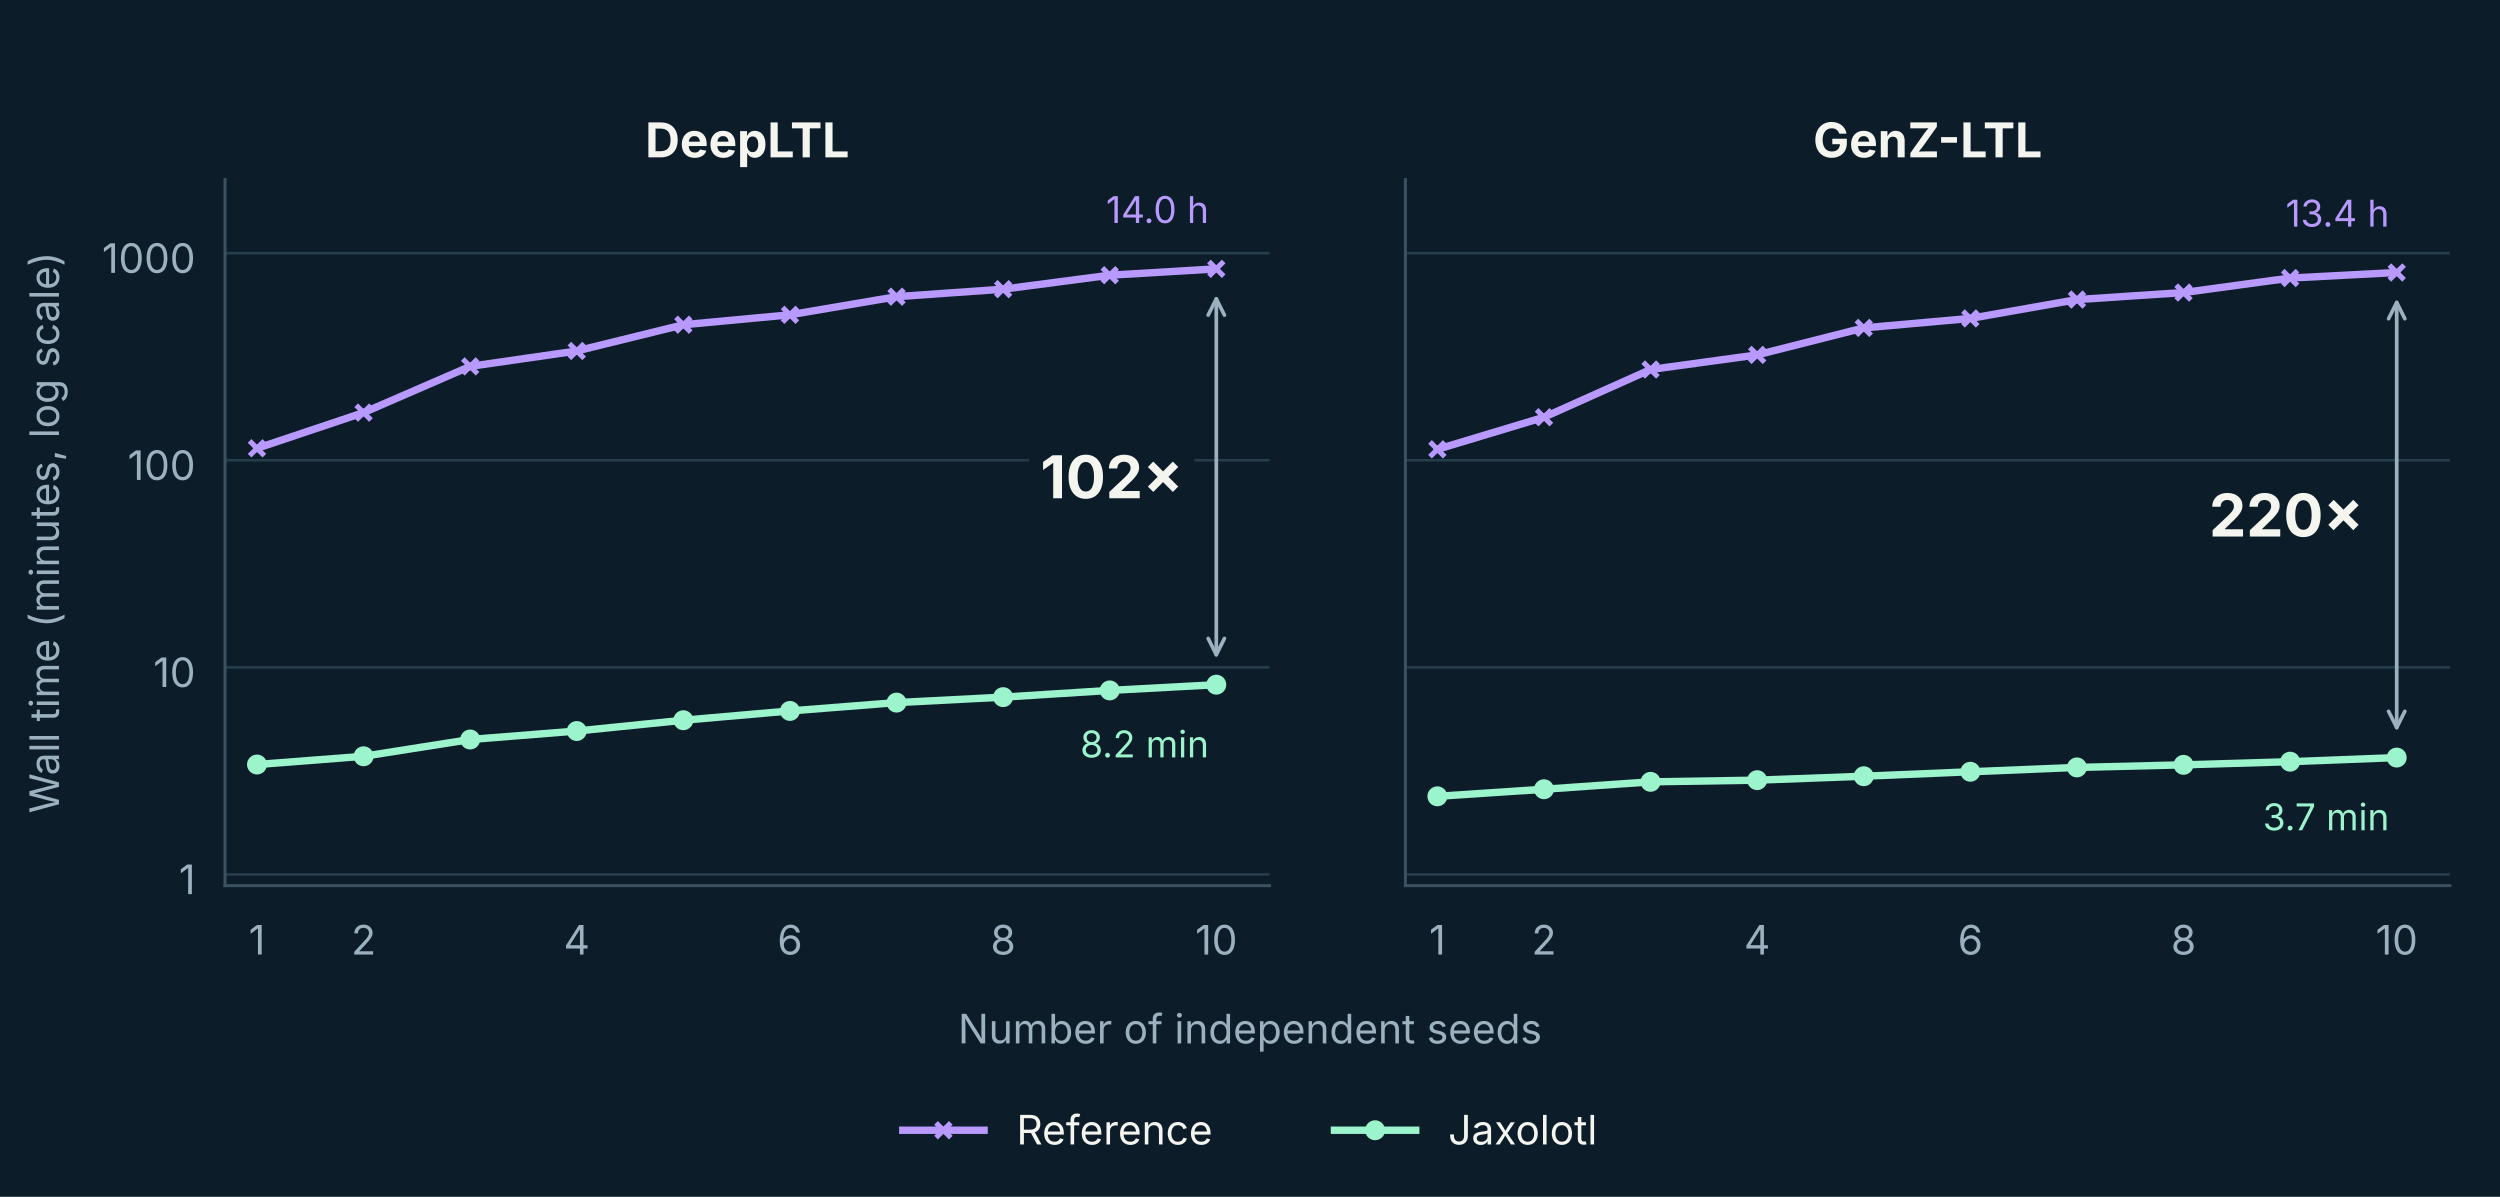
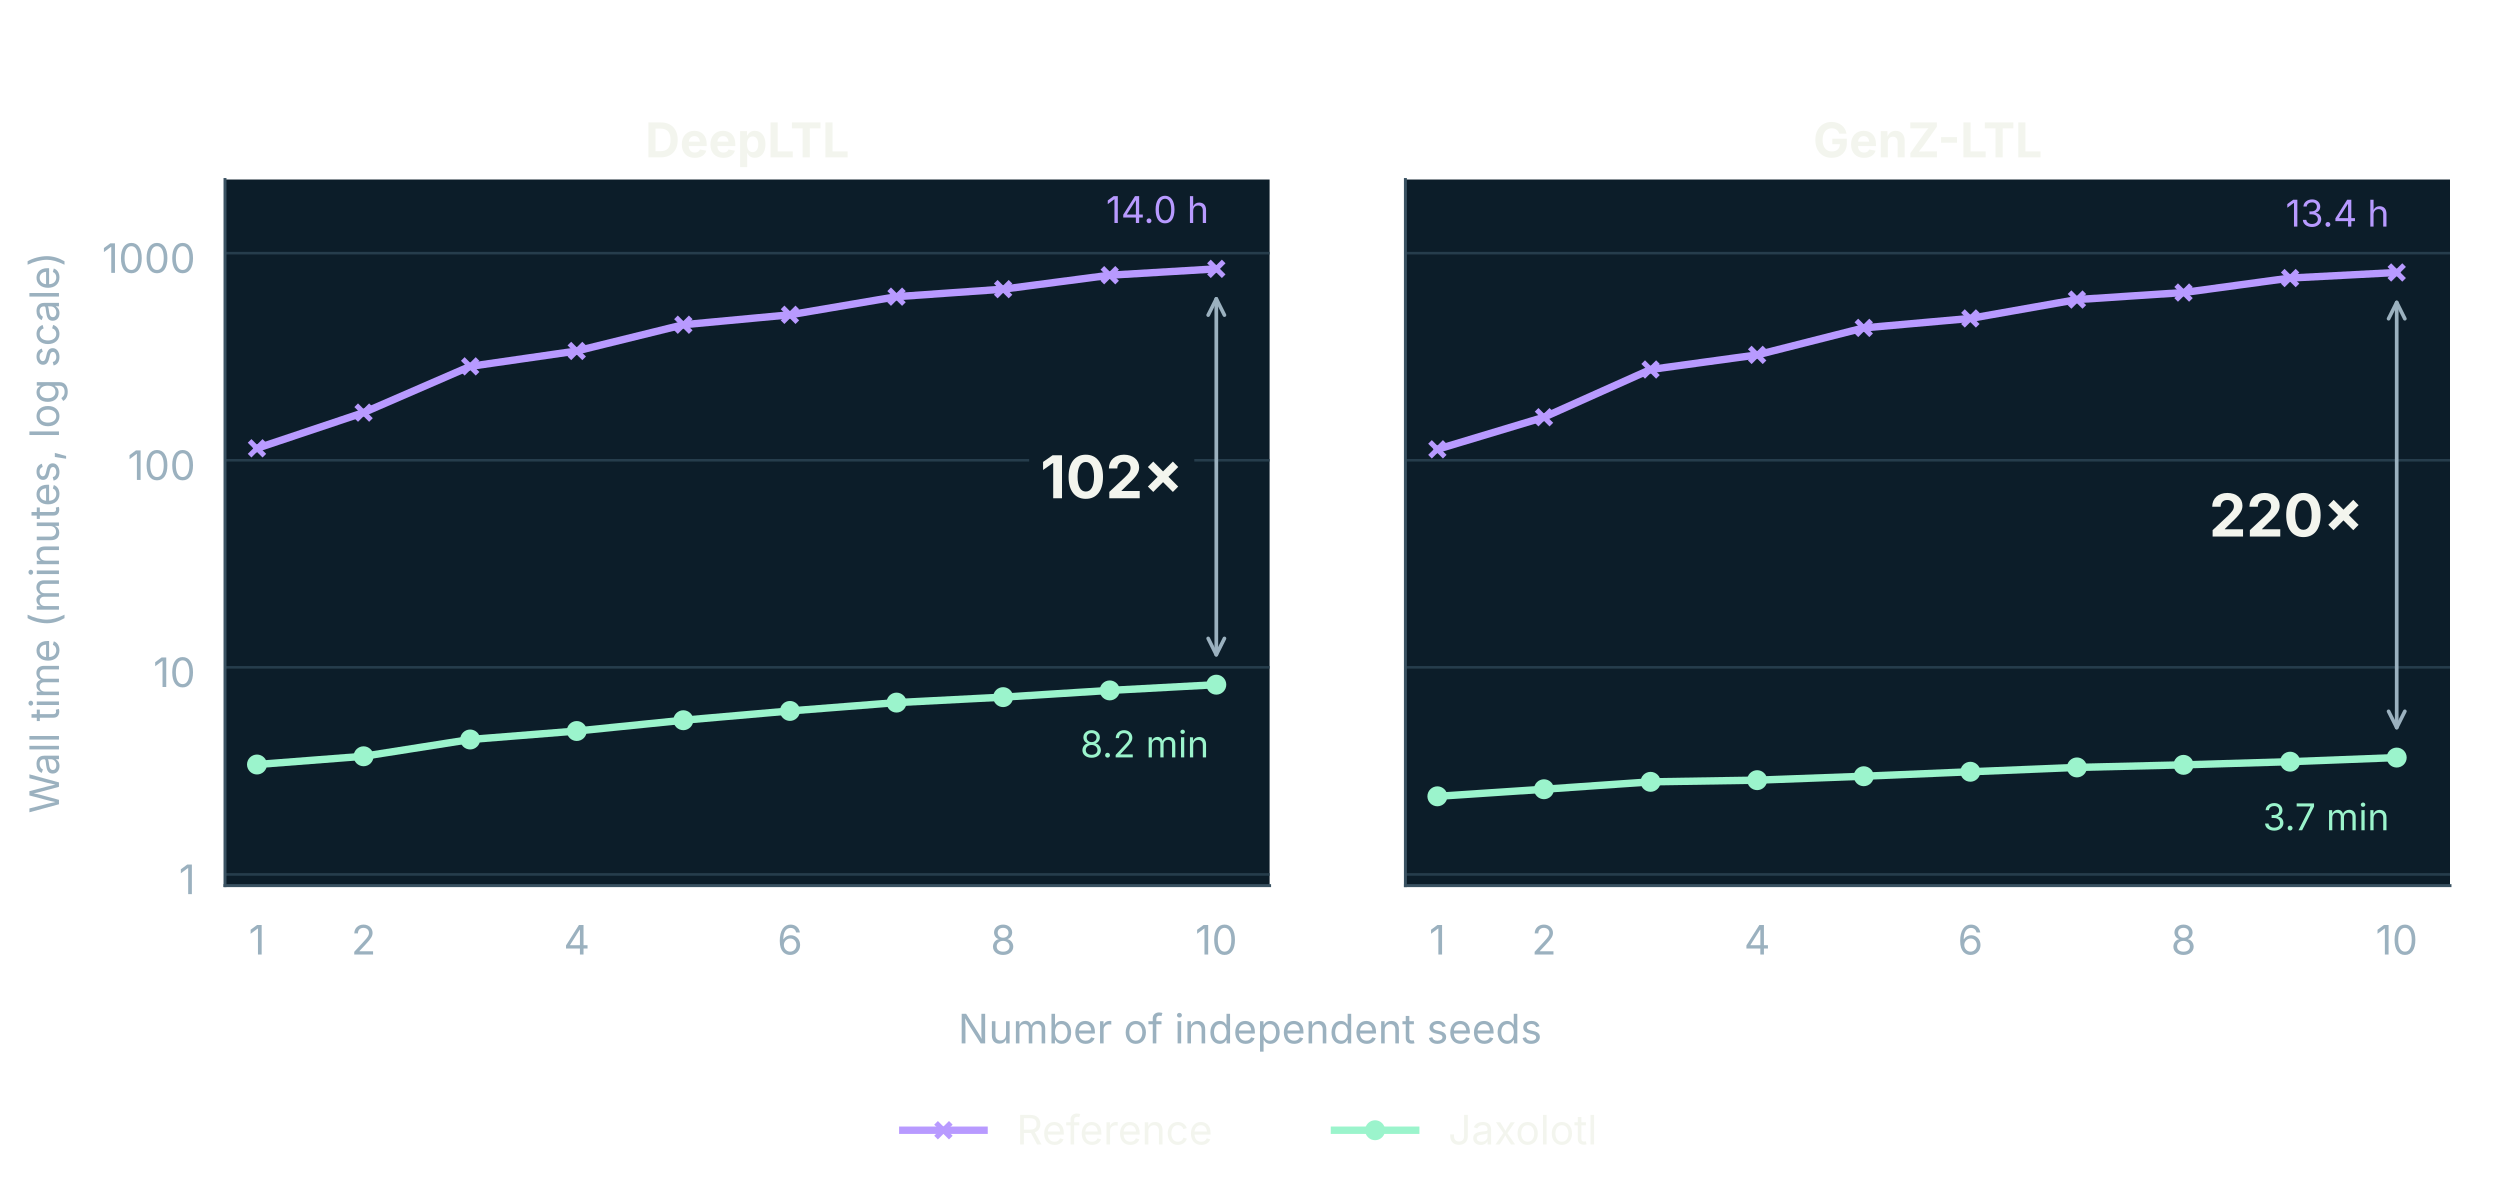
<svg xmlns="http://www.w3.org/2000/svg" xmlns:xlink="http://www.w3.org/1999/xlink" width="676.8pt" height="324pt" viewBox="0 0 676.8 324" version="1.1">
  <defs>
    <style type="text/css">*{stroke-linejoin: round; stroke-linecap: butt}</style>
  </defs>
  <g id="figure_1">
    <g id="patch_1">
-       <path d="M 0 324  L 676.8 324  L 676.8 0  L 0 0  z " style="fill: #0c1d29" />
+       <path d="M 0 324  L 676.8 324  L 676.8 0  L 0 0  z " style="fill: none" />
    </g>
    <g id="axes_1">
      <g id="patch_2">
        <path d="M 60.912 239.76  L 343.706 239.76  L 343.706 48.6  L 60.912 48.6  z " style="fill: #0c1d29" />
      </g>
      <g id="matplotlib.axis_1">
        <g id="xtick_1">
          <g id="line2d_1" />
          <g id="text_1">
            <g style="fill: #9bb1bf" transform="translate(67.33202 258.4162) scale(0.11 -0.11)">
              <defs>
                <path id="Inter-Regular-53e" d="M 2041 4656  L 1313 4656  L 300 3909  L 300 3272  L 1425 4106  L 1456 4106  L 1456 0  L 2041 0  L 2041 4656  z " transform="scale(0.015625)" />
              </defs>
              <use xlink:href="#Inter-Regular-53e" />
            </g>
          </g>
        </g>
        <g id="xtick_2">
          <g id="line2d_2" />
          <g id="text_2">
            <g style="fill: #9bb1bf" transform="translate(95.0714 258.4162) scale(0.11 -0.11)">
              <defs>
                <path id="Inter-Regular-53f" d="M 481 0  L 3447 0  L 3447 522  L 1300 522  L 1300 559  L 2319 1644  C 3141 2519 3369 2916 3369 3419  C 3369 4147 2778 4719 1947 4719  C 1119 4719 494 4159 494 3334  L 1063 3334  C 1063 3859 1400 4203 1931 4203  C 2428 4203 2806 3900 2806 3413  C 2806 2984 2544 2666 2028 2106  L 481 428  L 481 0  z " transform="scale(0.015625)" />
              </defs>
              <use xlink:href="#Inter-Regular-53f" />
            </g>
          </g>
        </g>
        <g id="xtick_3">
          <g id="line2d_3" />
          <g id="text_3">
            <g style="fill: #9bb1bf" transform="translate(152.586 258.4162) scale(0.11 -0.11)">
              <defs>
                <path id="Inter-Regular-542" d="M 375 947  L 2566 947  L 2566 0  L 3134 0  L 3134 947  L 3766 947  L 3766 1469  L 3134 1469  L 3134 4656  L 2413 4656  L 375 1431  L 375 947  z M 2569 1469  L 1009 1469  L 1009 1506  L 2531 3913  L 2569 3913  L 2569 1469  z " transform="scale(0.015625)" />
              </defs>
              <use xlink:href="#Inter-Regular-542" />
            </g>
          </g>
        </g>
        <g id="xtick_4">
          <g id="line2d_4" />
          <g id="text_4">
            <g style="fill: #9bb1bf" transform="translate(210.441 258.4162) scale(0.11 -0.11)">
              <defs>
                <path id="Inter-Regular-545" d="M 2019 -63  C 2969 -63 3588 634 3588 1503  C 3588 2403 2925 3044 2128 3044  C 1644 3044 1231 2813 981 2425  L 944 2425  C 944 3544 1375 4194 2091 4194  C 2575 4194 2866 3888 2969 3484  L 3550 3484  C 3438 4216 2872 4719 2091 4719  C 1034 4719 381 3788 381 2150  C 381 434 1241 -63 2019 -63  z M 2019 459  C 1447 459 1028 947 1028 1497  C 1028 2041 1469 2528 2034 2528  C 2597 2528 3013 2072 3013 1503  C 3013 922 2578 459 2019 459  z " transform="scale(0.015625)" />
              </defs>
              <use xlink:href="#Inter-Regular-545" />
            </g>
          </g>
        </g>
        <g id="xtick_5">
          <g id="line2d_5" />
          <g id="text_5">
            <g style="fill: #9bb1bf" transform="translate(268.1627 258.4162) scale(0.11 -0.11)">
              <defs>
                <path id="Inter-Regular-547" d="M 1978 -63  C 2916 -63 3578 478 3578 1238  C 3578 1825 3175 2325 2669 2419  L 2669 2444  C 3109 2559 3403 2988 3403 3481  C 3403 4191 2794 4719 1978 4719  C 1150 4719 550 4191 550 3481  C 550 2988 838 2559 1291 2444  L 1291 2419  C 769 2325 381 1825 381 1238  C 381 478 1031 -63 1978 -63  z M 1978 453  C 1350 453 966 775 966 1269  C 966 1784 1391 2153 1978 2153  C 2553 2153 2984 1784 2984 1269  C 2984 775 2594 453 1978 453  z M 1978 2650  C 1475 2650 1125 2966 1125 3438  C 1125 3903 1463 4206 1978 4206  C 2484 4206 2828 3903 2828 3438  C 2828 2966 2469 2650 1978 2650  z " transform="scale(0.015625)" />
              </defs>
              <use xlink:href="#Inter-Regular-547" />
            </g>
          </g>
        </g>
        <g id="xtick_6">
          <g id="line2d_6" />
          <g id="text_6">
            <g style="fill: #9bb1bf" transform="translate(323.571 258.4162) scale(0.11 -0.11)">
              <defs>
                <path id="Inter-Regular-53d" d="M 2019 -63  C 3059 -63 3656 809 3656 2325  C 3656 3834 3050 4719 2019 4719  C 988 4719 381 3834 381 2325  C 381 806 981 -63 2019 -63  z M 2019 456  C 1338 456 953 1144 953 2325  C 953 3509 1338 4203 2019 4203  C 2700 4203 3084 3513 3084 2325  C 3084 1144 2700 456 2019 456  z " transform="scale(0.015625)" />
              </defs>
              <use xlink:href="#Inter-Regular-53e" />
              <use xlink:href="#Inter-Regular-53d" transform="translate(40.67188 0)" />
            </g>
          </g>
        </g>
      </g>
      <g id="matplotlib.axis_2">
        <g id="ytick_1">
          <g id="line2d_7">
            <path d="M 60.912 236.723  L 343.706 236.723  " clip-path="url(#p76a2e4304d)" style="fill: none; stroke: #263d4c; stroke-width: 0.7; stroke-linecap: square" />
          </g>
          <g id="line2d_8" />
          <g id="text_7">
            <g style="fill: #9bb1bf" transform="translate(48.43809 242.0508) scale(0.11 -0.11)">
              <use xlink:href="#Inter-Regular-53e" />
            </g>
          </g>
        </g>
        <g id="ytick_2">
          <g id="line2d_9">
            <path d="M 60.912 180.662  L 343.706 180.662  " clip-path="url(#p76a2e4304d)" style="fill: none; stroke: #263d4c; stroke-width: 0.7; stroke-linecap: square" />
          </g>
          <g id="line2d_10" />
          <g id="text_8">
            <g style="fill: #9bb1bf" transform="translate(41.49778 185.9906) scale(0.11 -0.11)">
              <use xlink:href="#Inter-Regular-53e" />
              <use xlink:href="#Inter-Regular-53d" transform="translate(40.67188 0)" />
            </g>
          </g>
        </g>
        <g id="ytick_3">
          <g id="line2d_11">
            <path d="M 60.912 124.602  L 343.706 124.602  " clip-path="url(#p76a2e4304d)" style="fill: none; stroke: #263d4c; stroke-width: 0.7; stroke-linecap: square" />
          </g>
          <g id="line2d_12" />
          <g id="text_9">
            <g style="fill: #9bb1bf" transform="translate(34.55747 129.9304) scale(0.11 -0.11)">
              <use xlink:href="#Inter-Regular-53e" />
              <use xlink:href="#Inter-Regular-53d" transform="translate(40.67188 0)" />
              <use xlink:href="#Inter-Regular-53d" transform="translate(103.7656 0)" />
            </g>
          </g>
        </g>
        <g id="ytick_4">
          <g id="line2d_13">
            <path d="M 60.912 68.542  L 343.706 68.542  " clip-path="url(#p76a2e4304d)" style="fill: none; stroke: #263d4c; stroke-width: 0.7; stroke-linecap: square" />
          </g>
          <g id="line2d_14" />
          <g id="text_10">
            <g style="fill: #9bb1bf" transform="translate(27.61716 73.87019) scale(0.11 -0.11)">
              <use xlink:href="#Inter-Regular-53e" />
              <use xlink:href="#Inter-Regular-53d" transform="translate(40.67188 0)" />
              <use xlink:href="#Inter-Regular-53d" transform="translate(103.7656 0)" />
              <use xlink:href="#Inter-Regular-53d" transform="translate(166.8594 0)" />
            </g>
          </g>
        </g>
        <g id="text_11">
          <g style="fill: #9bb1bf" transform="translate(15.96384 220.1857) rotate(-90) scale(0.11 -0.11)">
            <defs>
              <path id="Inter-Regular-1cb" d="M 1431 0  L 2125 0  L 2922 2950  C 3013 3288 3081 3603 3150 3984  C 3222 3575 3297 3247 3378 2950  L 4178 0  L 4869 0  L 6144 4656  L 5531 4656  L 4797 1800  C 4697 1406 4603 1003 4522 572  C 4434 1003 4341 1406 4238 1800  L 3491 4656  L 2816 4656  L 2063 1800  C 1956 1400 1866 991 1781 553  C 1697 991 1606 1400 1506 1800  L 769 4656  L 163 4656  L 1431 0  z " transform="scale(0.015625)" />
              <path id="Inter-Regular-1fb" d="M 1472 -81  C 2063 -81 2391 228 2509 475  L 2547 475  L 2547 0  L 3100 0  L 3100 2303  C 3100 3394 2259 3538 1791 3538  C 1250 3538 650 3344 381 2709  L 922 2531  C 1031 2775 1303 3044 1806 3044  C 2291 3044 2538 2794 2538 2359  L 2538 2341  C 2538 2081 2263 2100 1641 2022  C 994 1941 281 1794 281 994  C 281 306 809 -81 1472 -81  z M 1569 416  C 1150 416 847 603 847 966  C 847 1363 1206 1494 1616 1547  C 1831 1575 2444 1638 2538 1747  L 2538 1263  C 2538 834 2191 416 1569 416  z " transform="scale(0.015625)" />
              <path id="Inter-Regular-2e0" d="M 1056 4656  L 494 4656  L 494 0  L 1056 0  L 1056 4656  z " transform="scale(0.015625)" />
              <path id="Inter-Regular-6f1" transform="scale(0.015625)" />
              <path id="Inter-Regular-379" d="M 1869 3494  L 1150 3494  L 1150 4325  L 588 4325  L 588 3494  L 63 3494  L 63 3013  L 588 3013  L 588 863  C 588 291 944 -44 1547 -44  C 1691 -44 1850 -22 1966 19  L 1850 494  C 1756 475 1634 456 1563 456  C 1266 456 1150 594 1150 906  L 1150 3013  L 1869 3013  L 1869 3494  z " transform="scale(0.015625)" />
              <path id="Inter-Regular-2b1" d="M 494 0  L 1056 0  L 1056 3494  L 494 3494  L 494 0  z M 778 4066  C 994 4066 1172 4231 1172 4438  C 1172 4644 994 4809 778 4809  C 566 4809 388 4644 388 4438  C 388 4231 566 4066 778 4066  z " transform="scale(0.015625)" />
              <path id="Inter-Regular-2fe" d="M 494 0  L 1056 0  L 1056 2200  C 1056 2756 1428 3044 1838 3044  C 2231 3044 2522 2784 2522 2397  L 2522 0  L 3084 0  L 3084 2281  C 3084 2722 3372 3044 3844 3044  C 4219 3044 4550 2844 4550 2341  L 4550 0  L 5113 0  L 5113 2356  C 5113 3166 4619 3556 4013 3556  C 3506 3556 3078 3284 2913 2844  C 2788 3275 2481 3556 2022 3556  C 1609 3556 1216 3325 1044 2853  L 1041 3494  L 494 3494  L 494 0  z " transform="scale(0.015625)" />
              <path id="Inter-Regular-266" d="M 1963 -75  C 2678 -75 3200 284 3363 813  L 2819 963  C 2688 606 2378 425 1966 425  C 1347 425 922 825 894 1556  L 3419 1556  L 3419 1791  C 3419 3081 2638 3538 1897 3538  C 944 3538 325 2791 325 1719  C 325 644 950 -75 1963 -75  z M 897 2031  C 931 2566 1297 3038 1897 3038  C 2472 3038 2794 2625 2847 2031  L 897 2031  z " transform="scale(0.015625)" />
              <path id="Inter-Regular-59d" d="M 681 1897  C 681 984 956 31 1488 -872  L 2034 -872  C 1497 238 1253 1069 1253 1897  C 1253 2809 1550 3956 2034 4941  L 1488 4941  C 1019 4169 681 2913 681 1897  z " transform="scale(0.015625)" />
              <path id="Inter-Regular-305" d="M 1056 2094  C 1056 2691 1434 3031 1938 3031  C 2425 3031 2725 2709 2725 2172  L 2725 0  L 3288 0  L 3288 2219  C 3288 3103 2813 3538 2106 3538  C 1638 3538 1263 3341 1038 2847  L 1034 3494  L 494 3494  L 494 0  L 1056 0  L 1056 2094  z " transform="scale(0.015625)" />
              <path id="Inter-Regular-393" d="M 1678 -44  C 2138 -44 2519 144 2747 653  L 2747 0  L 3291 0  L 3291 3494  L 2725 3494  L 2725 1400  C 2725 803 2347 463 1847 463  C 1359 463 1056 784 1056 1322  L 1056 3494  L 494 3494  L 494 1275  C 494 391 972 -44 1678 -44  z " transform="scale(0.015625)" />
              <path id="Inter-Regular-367" d="M 1681 -75  C 2500 -75 3059 372 3059 984  C 3059 1463 2763 1778 2128 1928  L 1600 2053  C 1191 2150 1013 2294 1013 2553  C 1013 2844 1325 3059 1741 3059  C 2191 3059 2388 2816 2484 2566  L 2994 2697  C 2834 3188 2456 3538 1738 3538  C 994 3538 444 3119 444 2519  C 444 2028 747 1716 1381 1566  L 1963 1428  C 2306 1347 2475 1188 2475 947  C 2475 659 2163 419 1675 419  C 1256 419 972 591 872 975  L 338 847  C 463 244 963 -75 1681 -75  z " transform="scale(0.015625)" />
              <path id="Inter-Regular-5dd" d="M 400 -1122  L 831 -1122  L 1319 650  L 675 650  L 400 -1122  z " transform="scale(0.015625)" />
              <path id="Inter-Regular-316" d="M 1916 -75  C 2869 -75 3513 647 3513 1725  C 3513 2819 2869 3538 1916 3538  C 966 3538 325 2819 325 1725  C 325 647 966 -75 1916 -75  z M 1916 428  C 1219 428 897 1038 897 1725  C 897 2422 1219 3034 1916 3034  C 2622 3034 2944 2419 2944 1725  C 2944 1038 2622 428 1916 428  z " transform="scale(0.015625)" />
              <path id="Inter-Regular-292" d="M 1909 -1381  C 2759 -1381 3431 -994 3431 -91  L 3431 3494  L 2884 3494  L 2884 2934  L 2831 2934  C 2713 3122 2488 3538 1813 3538  C 941 3538 325 2844 325 1763  C 325 666 963 56 1800 56  C 2475 56 2697 441 2816 641  L 2869 641  L 2869 -59  C 2869 -634 2466 -891 1909 -891  C 1294 -891 1075 -578 928 -375  L 472 -669  C 688 -1053 1134 -1381 1909 -1381  z M 1894 556  C 1238 556 897 1056 897 1775  C 897 2472 1228 3034 1894 3034  C 2538 3034 2875 2516 2875 1775  C 2875 1013 2528 556 1894 556  z " transform="scale(0.015625)" />
              <path id="Inter-Regular-24a" d="M 1916 -75  C 2600 -75 3156 297 3344 919  L 2806 1072  C 2703 694 2384 428 1916 428  C 1219 428 897 1038 897 1725  C 897 2422 1219 3034 1916 3034  C 2375 3034 2688 2778 2791 2419  L 3331 2572  C 3141 3181 2591 3538 1916 3538  C 966 3538 325 2819 325 1725  C 325 647 966 -75 1916 -75  z " transform="scale(0.015625)" />
              <path id="Inter-Regular-59e" d="M 300 -872  L 847 -872  C 1369 16 1653 969 1653 1897  C 1653 2909 1316 4172 847 4941  L 300 4941  C 784 3956 1081 2809 1081 1897  C 1081 1094 853 269 300 -872  z " transform="scale(0.015625)" />
            </defs>
            <use xlink:href="#Inter-Regular-1cb" />
            <use xlink:href="#Inter-Regular-1fb" transform="translate(93.45312 0)" />
            <use xlink:href="#Inter-Regular-2e0" transform="translate(149.6094 0)" />
            <use xlink:href="#Inter-Regular-2e0" transform="translate(173.8281 0)" />
            <use xlink:href="#Inter-Regular-6f1" transform="translate(198.0469 0)" />
            <use xlink:href="#Inter-Regular-379" transform="translate(226.1719 0)" />
            <use xlink:href="#Inter-Regular-2b1" transform="translate(258.8906 0)" />
            <use xlink:href="#Inter-Regular-2fe" transform="translate(283.1094 0)" />
            <use xlink:href="#Inter-Regular-266" transform="translate(370.7031 0)" />
            <use xlink:href="#Inter-Regular-6f1" transform="translate(429 0)" />
            <use xlink:href="#Inter-Regular-59d" transform="translate(457.125 0)" />
            <use xlink:href="#Inter-Regular-2fe" transform="translate(493.5938 0)" />
            <use xlink:href="#Inter-Regular-2b1" transform="translate(581.1875 0)" />
            <use xlink:href="#Inter-Regular-305" transform="translate(605.4062 0)" />
            <use xlink:href="#Inter-Regular-393" transform="translate(664.4844 0)" />
            <use xlink:href="#Inter-Regular-379" transform="translate(723.6094 0)" />
            <use xlink:href="#Inter-Regular-266" transform="translate(755.3594 0)" />
            <use xlink:href="#Inter-Regular-367" transform="translate(813.6562 0)" />
            <use xlink:href="#Inter-Regular-5dd" transform="translate(866.4375 0)" />
            <use xlink:href="#Inter-Regular-6f1" transform="translate(895.25 0)" />
            <use xlink:href="#Inter-Regular-2e0" transform="translate(923.375 0)" />
            <use xlink:href="#Inter-Regular-316" transform="translate(947.5938 0)" />
            <use xlink:href="#Inter-Regular-292" transform="translate(1007.562 0)" />
            <use xlink:href="#Inter-Regular-6f1" transform="translate(1068.891 0)" />
            <use xlink:href="#Inter-Regular-367" transform="translate(1097.016 0)" />
            <use xlink:href="#Inter-Regular-24a" transform="translate(1149.797 0)" />
            <use xlink:href="#Inter-Regular-1fb" transform="translate(1207.906 0)" />
            <use xlink:href="#Inter-Regular-2e0" transform="translate(1264.062 0)" />
            <use xlink:href="#Inter-Regular-266" transform="translate(1288.281 0)" />
            <use xlink:href="#Inter-Regular-59e" transform="translate(1345.453 0)" />
          </g>
        </g>
      </g>
      <g id="line2d_15">
        <path d="M 69.569 121.364  L 98.426 111.702  L 127.282 99.181  L 156.139 95.012  L 184.995 87.909  L 213.852 85.22  L 242.708 80.314  L 271.565 78.282  L 300.422 74.503  L 329.278 72.782  " clip-path="url(#p76a2e4304d)" style="fill: none; stroke: #b89aff; stroke-width: 2; stroke-linecap: square" />
        <defs>
          <path id="m1ee66bc777" d="M -2 2  L 2 -2  M -2 -2  L 2 2  " style="stroke: #b89aff; stroke-width: 1.4" />
        </defs>
        <g clip-path="url(#p76a2e4304d)">
          <use xlink:href="#m1ee66bc777" x="69.569" y="121.364" style="fill: #b89aff; stroke: #b89aff; stroke-width: 1.4" />
          <use xlink:href="#m1ee66bc777" x="98.426" y="111.702" style="fill: #b89aff; stroke: #b89aff; stroke-width: 1.4" />
          <use xlink:href="#m1ee66bc777" x="127.282" y="99.181" style="fill: #b89aff; stroke: #b89aff; stroke-width: 1.4" />
          <use xlink:href="#m1ee66bc777" x="156.139" y="95.012" style="fill: #b89aff; stroke: #b89aff; stroke-width: 1.4" />
          <use xlink:href="#m1ee66bc777" x="184.995" y="87.909" style="fill: #b89aff; stroke: #b89aff; stroke-width: 1.4" />
          <use xlink:href="#m1ee66bc777" x="213.852" y="85.22" style="fill: #b89aff; stroke: #b89aff; stroke-width: 1.4" />
          <use xlink:href="#m1ee66bc777" x="242.708" y="80.314" style="fill: #b89aff; stroke: #b89aff; stroke-width: 1.4" />
          <use xlink:href="#m1ee66bc777" x="271.565" y="78.282" style="fill: #b89aff; stroke: #b89aff; stroke-width: 1.4" />
          <use xlink:href="#m1ee66bc777" x="300.422" y="74.503" style="fill: #b89aff; stroke: #b89aff; stroke-width: 1.4" />
          <use xlink:href="#m1ee66bc777" x="329.278" y="72.782" style="fill: #b89aff; stroke: #b89aff; stroke-width: 1.4" />
        </g>
      </g>
      <g id="line2d_16">
        <path d="M 69.569 206.97  L 98.426 204.74  L 127.282 200.196  L 156.139 197.9  L 184.995 194.979  L 213.852 192.465  L 242.708 190.207  L 271.565 188.728  L 300.422 186.909  L 329.278 185.357  " clip-path="url(#p76a2e4304d)" style="fill: none; stroke: #9bf4cc; stroke-width: 2; stroke-linecap: square" />
        <defs>
          <path id="mb43f03793a" d="M 0 2  C 0.53 2 1.039 1.789 1.414 1.414  C 1.789 1.039 2 0.53 2 0  C 2 -0.53 1.789 -1.039 1.414 -1.414  C 1.039 -1.789 0.53 -2 0 -2  C -0.53 -2 -1.039 -1.789 -1.414 -1.414  C -1.789 -1.039 -2 -0.53 -2 0  C -2 0.53 -1.789 1.039 -1.414 1.414  C -1.039 1.789 -0.53 2 0 2  z " style="stroke: #9bf4cc; stroke-width: 1.4" />
        </defs>
        <g clip-path="url(#p76a2e4304d)">
          <use xlink:href="#mb43f03793a" x="69.569" y="206.97" style="fill: #9bf4cc; stroke: #9bf4cc; stroke-width: 1.4" />
          <use xlink:href="#mb43f03793a" x="98.426" y="204.74" style="fill: #9bf4cc; stroke: #9bf4cc; stroke-width: 1.4" />
          <use xlink:href="#mb43f03793a" x="127.282" y="200.196" style="fill: #9bf4cc; stroke: #9bf4cc; stroke-width: 1.4" />
          <use xlink:href="#mb43f03793a" x="156.139" y="197.9" style="fill: #9bf4cc; stroke: #9bf4cc; stroke-width: 1.4" />
          <use xlink:href="#mb43f03793a" x="184.995" y="194.979" style="fill: #9bf4cc; stroke: #9bf4cc; stroke-width: 1.4" />
          <use xlink:href="#mb43f03793a" x="213.852" y="192.465" style="fill: #9bf4cc; stroke: #9bf4cc; stroke-width: 1.4" />
          <use xlink:href="#mb43f03793a" x="242.708" y="190.207" style="fill: #9bf4cc; stroke: #9bf4cc; stroke-width: 1.4" />
          <use xlink:href="#mb43f03793a" x="271.565" y="188.728" style="fill: #9bf4cc; stroke: #9bf4cc; stroke-width: 1.4" />
          <use xlink:href="#mb43f03793a" x="300.422" y="186.909" style="fill: #9bf4cc; stroke: #9bf4cc; stroke-width: 1.4" />
          <use xlink:href="#mb43f03793a" x="329.278" y="185.357" style="fill: #9bf4cc; stroke: #9bf4cc; stroke-width: 1.4" />
        </g>
      </g>
      <g id="patch_3">
        <path d="M 60.912 239.76  L 60.912 48.6  " style="fill: none; stroke: #3a5262; stroke-width: 0.8; stroke-linejoin: miter; stroke-linecap: square" />
      </g>
      <g id="patch_4">
        <path d="M 60.912 239.76  L 343.706 239.76  " style="fill: none; stroke: #3a5262; stroke-width: 0.8; stroke-linejoin: miter; stroke-linecap: square" />
      </g>
      <g id="patch_5">
        <path d="M 329.278 177.241  Q 329.278 129.071 329.278 80.902  " style="fill: none; stroke: #9bb1bf; stroke-linecap: round" />
        <path d="M 331.478 172.841  L 329.278 177.241  L 327.078 172.841  " style="fill: none; stroke: #9bb1bf; stroke-linecap: round" />
        <path d="M 327.078 85.302  L 329.278 80.902  L 331.478 85.302  " style="fill: none; stroke: #9bb1bf; stroke-linecap: round" />
      </g>
      <g id="text_12">
        <g id="patch_6">
          <path d="M 278.613 141.79  L 323.318 141.79  L 323.318 116.35  L 278.613 116.35  z " style="fill: #0c1d29" />
        </g>
        <g style="fill: #f3f5ee" transform="translate(281.6531 134.8902) scale(0.16 -0.16)">
          <defs>
            <path id="Inter-Bold-53e" d="M 2341 4656  L 1319 4656  L 291 3934  L 291 3063  L 1356 3816  L 1388 3816  L 1388 0  L 2341 0  L 2341 4656  z " transform="scale(0.015625)" />
            <path id="Inter-Bold-53d" d="M 2156 -63  C 3338 -63 4022 816 4022 2325  C 4022 3831 3331 4719 2156 4719  C 984 4719 294 3831 294 2325  C 294 816 981 -63 2156 -63  z M 2156 728  C 1581 728 1266 1303 1266 2325  C 1266 3347 1584 3931 2156 3931  C 2731 3931 3050 3350 3050 2325  C 3050 1303 2731 728 2156 728  z " transform="scale(0.015625)" />
            <path id="Inter-Bold-53f" d="M 388 0  L 3681 0  L 3681 784  L 1713 784  L 1713 819  L 2416 1513  C 3369 2391 3619 2822 3619 3344  C 3619 4150 2963 4719 1978 4719  C 1013 4719 344 4134 344 3228  L 1256 3228  C 1256 3681 1538 3956 1972 3956  C 2388 3956 2694 3700 2694 3284  C 2694 2909 2459 2647 2038 2234  L 388 688  L 388 0  z " transform="scale(0.015625)" />
            <path id="Inter-Bold-601" d="M 3241 684  L 3819 1266  L 2759 2328  L 3819 3384  L 3241 3975  L 2178 2909  L 1116 3975  L 534 3384  L 1594 2328  L 534 1266  L 1116 684  L 2178 1747  L 3241 684  z " transform="scale(0.015625)" />
          </defs>
          <use xlink:href="#Inter-Bold-53e" />
          <use xlink:href="#Inter-Bold-53d" transform="translate(43.10938 0)" />
          <use xlink:href="#Inter-Bold-53f" transform="translate(110.5469 0)" />
          <use xlink:href="#Inter-Bold-601" transform="translate(173.5312 0)" />
        </g>
      </g>
      <g id="text_13">
        <g style="fill: #b89aff" transform="translate(299.4265 60.37024) scale(0.1 -0.1)">
          <defs>
            <path id="Inter-Regular-5de" d="M 922 -41  C 1156 -41 1344 147 1344 381  C 1344 616 1156 803 922 803  C 688 803 500 616 500 381  C 500 147 688 -41 922 -41  z " transform="scale(0.015625)" />
            <path id="Inter-Regular-29e" d="M 1056 2094  C 1056 2691 1434 3031 1938 3031  C 2425 3031 2725 2709 2725 2172  L 2725 0  L 3291 0  L 3291 2219  C 3291 3103 2813 3538 2106 3538  C 1650 3538 1284 3353 1056 2888  L 1056 4656  L 494 4656  L 494 0  L 1056 0  L 1056 2094  z " transform="scale(0.015625)" />
          </defs>
          <use xlink:href="#Inter-Regular-53e" />
          <use xlink:href="#Inter-Regular-542" transform="translate(40.67188 0)" />
          <use xlink:href="#Inter-Regular-5de" transform="translate(101.8906 0)" />
          <use xlink:href="#Inter-Regular-53d" transform="translate(128.1719 0)" />
          <use xlink:href="#Inter-Regular-6f1" transform="translate(191.2656 0)" />
          <use xlink:href="#Inter-Regular-29e" transform="translate(219.3906 0)" />
        </g>
      </g>
      <g id="text_14">
        <g style="fill: #9bf4cc" transform="translate(292.4359 205.0449) scale(0.1 -0.1)">
          <use xlink:href="#Inter-Regular-547" />
          <use xlink:href="#Inter-Regular-5de" transform="translate(59.60938 0)" />
          <use xlink:href="#Inter-Regular-53f" transform="translate(88.42188 0)" />
          <use xlink:href="#Inter-Regular-6f1" transform="translate(149.4062 0)" />
          <use xlink:href="#Inter-Regular-2fe" transform="translate(177.5312 0)" />
          <use xlink:href="#Inter-Regular-2b1" transform="translate(265.125 0)" />
          <use xlink:href="#Inter-Regular-305" transform="translate(289.3438 0)" />
        </g>
      </g>
      <g id="text_15">
        <g style="fill: #f3f5ee" transform="translate(174.673 42.6) scale(0.13 -0.13)">
          <defs>
            <path id="Inter-Bold-54" d="M 2059 0  C 3475 0 4328 875 4328 2331  C 4328 3781 3475 4656 2075 4656  L 422 4656  L 422 0  L 2059 0  z M 1375 822  L 1375 3834  L 2019 3834  C 2909 3834 3378 3372 3378 2331  C 3378 1284 2909 822 2013 822  L 1375 822  z " transform="scale(0.015625)" />
            <path id="Inter-Bold-266" d="M 1978 -69  C 2791 -69 3347 309 3519 891  L 2669 1050  C 2569 781 2322 638 1994 638  C 1522 638 1203 931 1181 1503  L 3572 1503  L 3572 1766  C 3572 2959 2844 3538 1931 3538  C 909 3538 253 2806 253 1728  C 253 625 909 -69 1978 -69  z M 1188 2091  C 1225 2522 1494 2831 1941 2831  C 2375 2831 2622 2547 2669 2091  L 1188 2091  z " transform="scale(0.015625)" />
            <path id="Inter-Bold-34b" d="M 400 -1306  L 1338 -1306  L 1338 559  L 1366 559  C 1497 278 1784 -59 2356 -59  C 3163 -59 3778 578 3778 1741  C 3778 2934 3138 3538 2363 3538  C 1769 3538 1494 3184 1366 2906  L 1322 2906  L 1322 3494  L 400 3494  L 400 -1306  z M 2069 694  C 1591 694 1316 1113 1316 1744  C 1316 2378 1588 2788 2069 2788  C 2559 2788 2819 2356 2819 1744  C 2819 1128 2556 694 2069 694  z " transform="scale(0.015625)" />
            <path id="Inter-Bold-119" d="M 422 0  L 3384 0  L 3384 791  L 1375 791  L 1375 4656  L 422 4656  L 422 0  z " transform="scale(0.015625)" />
            <path id="Inter-Bold-19b" d="M 234 3866  L 1659 3866  L 1659 0  L 2616 0  L 2616 3866  L 4038 3866  L 4038 4656  L 234 4656  L 234 3866  z " transform="scale(0.015625)" />
          </defs>
          <use xlink:href="#Inter-Bold-54" />
          <use xlink:href="#Inter-Bold-266" transform="translate(72.21875 0)" />
          <use xlink:href="#Inter-Bold-266" transform="translate(131.7969 0)" />
          <use xlink:href="#Inter-Bold-34b" transform="translate(191.375 0)" />
          <use xlink:href="#Inter-Bold-119" transform="translate(254.4062 0)" />
          <use xlink:href="#Inter-Bold-19b" transform="translate(301.875 0)" />
          <use xlink:href="#Inter-Bold-119" transform="translate(368.625 0)" />
        </g>
      </g>
    </g>
    <g id="axes_2">
      <g id="patch_7">
        <path d="M 380.47 239.76  L 663.264 239.76  L 663.264 48.6  L 380.47 48.6  z " style="fill: #0c1d29" />
      </g>
      <g id="matplotlib.axis_3">
        <g id="xtick_7">
          <g id="line2d_17" />
          <g id="text_16">
            <g style="fill: #9bb1bf" transform="translate(386.8897 258.4162) scale(0.11 -0.11)">
              <use xlink:href="#Inter-Regular-53e" />
            </g>
          </g>
        </g>
        <g id="xtick_8">
          <g id="line2d_18" />
          <g id="text_17">
            <g style="fill: #9bb1bf" transform="translate(414.629 258.4162) scale(0.11 -0.11)">
              <use xlink:href="#Inter-Regular-53f" />
            </g>
          </g>
        </g>
        <g id="xtick_9">
          <g id="line2d_19" />
          <g id="text_18">
            <g style="fill: #9bb1bf" transform="translate(472.1437 258.4162) scale(0.11 -0.11)">
              <use xlink:href="#Inter-Regular-542" />
            </g>
          </g>
        </g>
        <g id="xtick_10">
          <g id="line2d_20" />
          <g id="text_19">
            <g style="fill: #9bb1bf" transform="translate(529.9986 258.4162) scale(0.11 -0.11)">
              <use xlink:href="#Inter-Regular-545" />
            </g>
          </g>
        </g>
        <g id="xtick_11">
          <g id="line2d_21" />
          <g id="text_20">
            <g style="fill: #9bb1bf" transform="translate(587.7203 258.4162) scale(0.11 -0.11)">
              <use xlink:href="#Inter-Regular-547" />
            </g>
          </g>
        </g>
        <g id="xtick_12">
          <g id="line2d_22" />
          <g id="text_21">
            <g style="fill: #9bb1bf" transform="translate(643.1286 258.4162) scale(0.11 -0.11)">
              <use xlink:href="#Inter-Regular-53e" />
              <use xlink:href="#Inter-Regular-53d" transform="translate(40.67188 0)" />
            </g>
          </g>
        </g>
      </g>
      <g id="matplotlib.axis_4">
        <g id="ytick_5">
          <g id="line2d_23">
            <path d="M 380.47 236.723  L 663.264 236.723  " clip-path="url(#pf2efc96fde)" style="fill: none; stroke: #263d4c; stroke-width: 0.7; stroke-linecap: square" />
          </g>
          <g id="line2d_24" />
        </g>
        <g id="ytick_6">
          <g id="line2d_25">
            <path d="M 380.47 180.662  L 663.264 180.662  " clip-path="url(#pf2efc96fde)" style="fill: none; stroke: #263d4c; stroke-width: 0.7; stroke-linecap: square" />
          </g>
          <g id="line2d_26" />
        </g>
        <g id="ytick_7">
          <g id="line2d_27">
            <path d="M 380.47 124.602  L 663.264 124.602  " clip-path="url(#pf2efc96fde)" style="fill: none; stroke: #263d4c; stroke-width: 0.7; stroke-linecap: square" />
          </g>
          <g id="line2d_28" />
        </g>
        <g id="ytick_8">
          <g id="line2d_29">
            <path d="M 380.47 68.542  L 663.264 68.542  " clip-path="url(#pf2efc96fde)" style="fill: none; stroke: #263d4c; stroke-width: 0.7; stroke-linecap: square" />
          </g>
          <g id="line2d_30" />
        </g>
      </g>
      <g id="line2d_31">
        <path d="M 389.127 121.637  L 417.983 112.95  L 446.84 100.032  L 475.696 96.074  L 504.553 88.768  L 533.409 86.202  L 562.266 81.097  L 591.123 79.198  L 619.979 75.272  L 648.836 73.765  " clip-path="url(#pf2efc96fde)" style="fill: none; stroke: #b89aff; stroke-width: 2; stroke-linecap: square" />
        <g clip-path="url(#pf2efc96fde)">
          <use xlink:href="#m1ee66bc777" x="389.127" y="121.637" style="fill: #b89aff; stroke: #b89aff; stroke-width: 1.4" />
          <use xlink:href="#m1ee66bc777" x="417.983" y="112.95" style="fill: #b89aff; stroke: #b89aff; stroke-width: 1.4" />
          <use xlink:href="#m1ee66bc777" x="446.84" y="100.032" style="fill: #b89aff; stroke: #b89aff; stroke-width: 1.4" />
          <use xlink:href="#m1ee66bc777" x="475.696" y="96.074" style="fill: #b89aff; stroke: #b89aff; stroke-width: 1.4" />
          <use xlink:href="#m1ee66bc777" x="504.553" y="88.768" style="fill: #b89aff; stroke: #b89aff; stroke-width: 1.4" />
          <use xlink:href="#m1ee66bc777" x="533.409" y="86.202" style="fill: #b89aff; stroke: #b89aff; stroke-width: 1.4" />
          <use xlink:href="#m1ee66bc777" x="562.266" y="81.097" style="fill: #b89aff; stroke: #b89aff; stroke-width: 1.4" />
          <use xlink:href="#m1ee66bc777" x="591.123" y="79.198" style="fill: #b89aff; stroke: #b89aff; stroke-width: 1.4" />
          <use xlink:href="#m1ee66bc777" x="619.979" y="75.272" style="fill: #b89aff; stroke: #b89aff; stroke-width: 1.4" />
          <use xlink:href="#m1ee66bc777" x="648.836" y="73.765" style="fill: #b89aff; stroke: #b89aff; stroke-width: 1.4" />
        </g>
      </g>
      <g id="line2d_32">
        <path d="M 389.127 215.578  L 417.983 213.663  L 446.84 211.658  L 475.696 211.206  L 504.553 210.141  L 533.409 208.931  L 562.266 207.757  L 591.123 207.06  L 619.979 206.204  L 648.836 205.09  " clip-path="url(#pf2efc96fde)" style="fill: none; stroke: #9bf4cc; stroke-width: 2; stroke-linecap: square" />
        <g clip-path="url(#pf2efc96fde)">
          <use xlink:href="#mb43f03793a" x="389.127" y="215.578" style="fill: #9bf4cc; stroke: #9bf4cc; stroke-width: 1.4" />
          <use xlink:href="#mb43f03793a" x="417.983" y="213.663" style="fill: #9bf4cc; stroke: #9bf4cc; stroke-width: 1.4" />
          <use xlink:href="#mb43f03793a" x="446.84" y="211.658" style="fill: #9bf4cc; stroke: #9bf4cc; stroke-width: 1.4" />
          <use xlink:href="#mb43f03793a" x="475.696" y="211.206" style="fill: #9bf4cc; stroke: #9bf4cc; stroke-width: 1.4" />
          <use xlink:href="#mb43f03793a" x="504.553" y="210.141" style="fill: #9bf4cc; stroke: #9bf4cc; stroke-width: 1.4" />
          <use xlink:href="#mb43f03793a" x="533.409" y="208.931" style="fill: #9bf4cc; stroke: #9bf4cc; stroke-width: 1.4" />
          <use xlink:href="#mb43f03793a" x="562.266" y="207.757" style="fill: #9bf4cc; stroke: #9bf4cc; stroke-width: 1.4" />
          <use xlink:href="#mb43f03793a" x="591.123" y="207.06" style="fill: #9bf4cc; stroke: #9bf4cc; stroke-width: 1.4" />
          <use xlink:href="#mb43f03793a" x="619.979" y="206.204" style="fill: #9bf4cc; stroke: #9bf4cc; stroke-width: 1.4" />
          <use xlink:href="#mb43f03793a" x="648.836" y="205.09" style="fill: #9bf4cc; stroke: #9bf4cc; stroke-width: 1.4" />
        </g>
      </g>
      <g id="patch_8">
        <path d="M 380.47 239.76  L 380.47 48.6  " style="fill: none; stroke: #3a5262; stroke-width: 0.8; stroke-linejoin: miter; stroke-linecap: square" />
      </g>
      <g id="patch_9">
        <path d="M 380.47 239.76  L 663.264 239.76  " style="fill: none; stroke: #3a5262; stroke-width: 0.8; stroke-linejoin: miter; stroke-linecap: square" />
      </g>
      <g id="patch_10">
        <path d="M 648.836 196.97  Q 648.836 139.427 648.836 81.883  " style="fill: none; stroke: #9bb1bf; stroke-linecap: round" />
        <path d="M 651.036 192.57  L 648.836 196.97  L 646.636 192.57  " style="fill: none; stroke: #9bb1bf; stroke-linecap: round" />
        <path d="M 646.636 86.283  L 648.836 81.883  L 651.036 86.283  " style="fill: none; stroke: #9bb1bf; stroke-linecap: round" />
      </g>
      <g id="text_22">
        <g id="patch_11">
          <path d="M 594.991 152.147  L 642.876 152.147  L 642.876 126.708  L 594.991 126.708  z " style="fill: #0c1d29" />
        </g>
        <g style="fill: #f3f5ee" transform="translate(598.0307 145.2477) scale(0.16 -0.16)">
          <use xlink:href="#Inter-Bold-53f" />
          <use xlink:href="#Inter-Bold-53f" transform="translate(62.98438 0)" />
          <use xlink:href="#Inter-Bold-53d" transform="translate(125.9688 0)" />
          <use xlink:href="#Inter-Bold-601" transform="translate(193.4062 0)" />
        </g>
      </g>
      <g id="text_23">
        <g style="fill: #b89aff" transform="translate(618.7513 61.35316) scale(0.1 -0.1)">
          <defs>
            <path id="Inter-Regular-541" d="M 1984 -63  C 2897 -63 3572 503 3572 1266  C 3572 1853 3225 2284 2631 2381  L 2631 2419  C 3106 2559 3403 2944 3403 3469  C 3403 4131 2872 4719 2003 4719  C 1184 4719 516 4216 491 3484  L 1063 3484  C 1081 3938 1516 4203 1991 4203  C 2497 4203 2822 3900 2822 3438  C 2822 2956 2447 2644 1903 2644  L 1525 2644  L 1525 2128  L 1903 2128  C 2594 2128 2984 1775 2984 1272  C 2984 788 2559 459 1975 459  C 1444 459 1025 731 991 1175  L 391 1175  C 422 438 1072 -63 1984 -63  z " transform="scale(0.015625)" />
          </defs>
          <use xlink:href="#Inter-Regular-53e" />
          <use xlink:href="#Inter-Regular-541" transform="translate(40.67188 0)" />
          <use xlink:href="#Inter-Regular-5de" transform="translate(100.1875 0)" />
          <use xlink:href="#Inter-Regular-542" transform="translate(129 0)" />
          <use xlink:href="#Inter-Regular-6f1" transform="translate(193.5938 0)" />
          <use xlink:href="#Inter-Regular-29e" transform="translate(221.7188 0)" />
        </g>
      </g>
      <g id="text_24">
        <g style="fill: #9bf4cc" transform="translate(612.5842 224.777) scale(0.1 -0.1)">
          <defs>
            <path id="Inter-Regular-546" d="M 625 0  L 1250 0  L 3316 4103  L 3316 4656  L 306 4656  L 306 4134  L 2694 4134  L 2694 4097  L 625 0  z " transform="scale(0.015625)" />
          </defs>
          <use xlink:href="#Inter-Regular-541" />
          <use xlink:href="#Inter-Regular-5de" transform="translate(59.51562 0)" />
          <use xlink:href="#Inter-Regular-546" transform="translate(86.90625 0)" />
          <use xlink:href="#Inter-Regular-6f1" transform="translate(143.5 0)" />
          <use xlink:href="#Inter-Regular-2fe" transform="translate(171.625 0)" />
          <use xlink:href="#Inter-Regular-2b1" transform="translate(259.2188 0)" />
          <use xlink:href="#Inter-Regular-305" transform="translate(283.4375 0)" />
        </g>
      </g>
      <g id="text_25">
        <g style="fill: #f3f5ee" transform="translate(490.8506 42.6) scale(0.13 -0.13)">
          <defs>
            <path id="Inter-Bold-8d" d="M 2484 -63  C 3653 -63 4494 678 4494 1900  L 4494 2481  L 2556 2481  L 2556 1756  L 3569 1756  C 3553 1159 3153 784 2491 784  C 1744 784 1263 1344 1263 2331  C 1263 3319 1759 3872 2478 3872  C 2997 3872 3347 3600 3478 3156  L 4447 3156  C 4316 4075 3509 4719 2463 4719  C 1238 4719 294 3831 294 2322  C 294 850 1178 -63 2484 -63  z " transform="scale(0.015625)" />
            <path id="Inter-Bold-305" d="M 1338 2022  C 1338 2484 1616 2753 2016 2753  C 2409 2753 2647 2494 2647 2059  L 2647 0  L 3584 0  L 3584 2222  C 3584 3041 3109 3538 2384 3538  C 1847 3538 1494 3259 1297 2772  L 1284 3494  L 400 3494  L 400 0  L 1338 0  L 1338 2022  z " transform="scale(0.015625)" />
            <path id="Inter-Bold-1f0" d="M 359 0  L 3900 0  L 3900 791  L 2431 791  C 2116 791 1803 791 1488 775  C 1684 1003 1872 1234 2038 1463  L 3891 4081  L 3891 4656  L 350 4656  L 350 3866  L 1872 3866  C 2169 3866 2466 3866 2763 3878  C 2578 3666 2400 3450 2247 3238  L 359 572  L 359 0  z " transform="scale(0.015625)" />
            <path id="Inter-Bold-5bf" d="M 2556 2700  L 438 2700  L 438 1950  L 2556 1950  L 2556 2700  z " transform="scale(0.015625)" />
          </defs>
          <use xlink:href="#Inter-Bold-8d" />
          <use xlink:href="#Inter-Bold-266" transform="translate(75.04688 0)" />
          <use xlink:href="#Inter-Bold-305" transform="translate(134.625 0)" />
          <use xlink:href="#Inter-Bold-1f0" transform="translate(196.875 0)" />
          <use xlink:href="#Inter-Bold-5bf" transform="translate(259.625 0)" />
          <use xlink:href="#Inter-Bold-119" transform="translate(306.4062 0)" />
          <use xlink:href="#Inter-Bold-19b" transform="translate(353.875 0)" />
          <use xlink:href="#Inter-Bold-119" transform="translate(420.625 0)" />
        </g>
      </g>
    </g>
    <g id="text_26">
      <g style="fill: #9bb1bf" transform="translate(259.3788 282.4667) scale(0.11 -0.11)">
        <defs>
          <path id="Inter-Regular-12c" d="M 563 0  L 1159 0  L 1159 2656  C 1159 2881 1138 3347 1113 3944  C 1475 3297 1653 2984 1866 2650  L 3553 0  L 4259 0  L 4259 4656  L 3666 4656  L 3666 1800  C 3666 1550 3669 1153 3706 703  C 3494 1125 3281 1481 3156 1678  L 1263 4656  L 563 4656  L 563 0  z " transform="scale(0.015625)" />
          <path id="Inter-Regular-242" d="M 2116 -75  C 2988 -75 3594 625 3594 1738  C 3594 2844 2984 3538 2113 3538  C 1431 3538 1216 3119 1100 2934  L 1056 2934  L 1056 4656  L 494 4656  L 494 0  L 1038 0  L 1038 541  L 1100 541  C 1216 347 1450 -75 2116 -75  z M 2031 428  C 1397 428 1050 966 1050 1744  C 1050 2516 1388 3034 2031 3034  C 2694 3034 3022 2469 3022 1744  C 3022 1009 2684 428 2031 428  z " transform="scale(0.015625)" />
          <path id="Inter-Regular-354" d="M 494 0  L 1056 0  L 1056 2188  C 1056 2659 1425 3000 1928 3000  C 2078 3000 2231 2975 2266 2969  L 2266 3534  C 2200 3538 2063 3544 1981 3544  C 1566 3544 1203 3309 1075 2956  L 1038 2956  L 1038 3494  L 494 3494  L 494 0  z " transform="scale(0.015625)" />
          <path id="Inter-Regular-287" d="M 2119 3494  L 1313 3494  L 1313 3834  C 1313 4172 1463 4353 1809 4353  C 1966 4353 2053 4319 2113 4300  L 2269 4781  C 2184 4819 2009 4875 1744 4875  C 1234 4875 750 4566 750 3959  L 750 3494  L 63 3494  L 63 3013  L 750 3013  L 750 0  L 1313 0  L 1313 3013  L 2119 3013  L 2119 3494  z " transform="scale(0.015625)" />
          <path id="Inter-Regular-255" d="M 1803 -75  C 2469 -75 2703 347 2819 541  L 2881 541  L 2881 0  L 3425 0  L 3425 4656  L 2863 4656  L 2863 2934  L 2819 2934  C 2703 3119 2488 3538 1806 3538  C 934 3538 325 2844 325 1738  C 325 625 931 -75 1803 -75  z M 1888 428  C 1234 428 897 1009 897 1744  C 897 2469 1225 3034 1888 3034  C 2531 3034 2869 2516 2869 1744  C 2869 966 2522 428 1888 428  z " transform="scale(0.015625)" />
          <path id="Inter-Regular-34b" d="M 494 -1306  L 1056 -1306  L 1056 541  L 1100 541  C 1216 347 1450 -75 2116 -75  C 2988 -75 3594 625 3594 1738  C 3594 2844 2984 3538 2113 3538  C 1431 3538 1216 3119 1100 2934  L 1038 2934  L 1038 3494  L 494 3494  L 494 -1306  z M 2031 428  C 1397 428 1050 966 1050 1744  C 1050 2516 1388 3034 2031 3034  C 2694 3034 3022 2469 3022 1744  C 3022 1009 2684 428 2031 428  z " transform="scale(0.015625)" />
        </defs>
        <use xlink:href="#Inter-Regular-12c" />
        <use xlink:href="#Inter-Regular-393" transform="translate(75.34375 0)" />
        <use xlink:href="#Inter-Regular-2fe" transform="translate(134.4688 0)" />
        <use xlink:href="#Inter-Regular-242" transform="translate(222.0625 0)" />
        <use xlink:href="#Inter-Regular-266" transform="translate(283.2969 0)" />
        <use xlink:href="#Inter-Regular-354" transform="translate(341.5938 0)" />
        <use xlink:href="#Inter-Regular-6f1" transform="translate(379.2344 0)" />
        <use xlink:href="#Inter-Regular-316" transform="translate(407.3594 0)" />
        <use xlink:href="#Inter-Regular-287" transform="translate(467.3281 0)" />
        <use xlink:href="#Inter-Regular-6f1" transform="translate(504.3438 0)" />
        <use xlink:href="#Inter-Regular-2b1" transform="translate(532.4688 0)" />
        <use xlink:href="#Inter-Regular-305" transform="translate(556.6875 0)" />
        <use xlink:href="#Inter-Regular-255" transform="translate(615.7656 0)" />
        <use xlink:href="#Inter-Regular-266" transform="translate(677 0)" />
        <use xlink:href="#Inter-Regular-34b" transform="translate(735.2969 0)" />
        <use xlink:href="#Inter-Regular-266" transform="translate(796.5312 0)" />
        <use xlink:href="#Inter-Regular-305" transform="translate(854.8281 0)" />
        <use xlink:href="#Inter-Regular-255" transform="translate(913.9062 0)" />
        <use xlink:href="#Inter-Regular-266" transform="translate(975.1406 0)" />
        <use xlink:href="#Inter-Regular-305" transform="translate(1033.438 0)" />
        <use xlink:href="#Inter-Regular-379" transform="translate(1092.516 0)" />
        <use xlink:href="#Inter-Regular-6f1" transform="translate(1125.234 0)" />
        <use xlink:href="#Inter-Regular-367" transform="translate(1153.359 0)" />
        <use xlink:href="#Inter-Regular-266" transform="translate(1206.141 0)" />
        <use xlink:href="#Inter-Regular-266" transform="translate(1264.438 0)" />
        <use xlink:href="#Inter-Regular-255" transform="translate(1322.734 0)" />
        <use xlink:href="#Inter-Regular-367" transform="translate(1383.969 0)" />
      </g>
    </g>
    <g id="legend_1">
      <g id="line2d_33">
        <path d="M 244.403 305.977  L 255.403 305.977  L 266.403 305.977  " style="fill: none; stroke: #b89aff; stroke-width: 2; stroke-linecap: square" />
        <g>
          <use xlink:href="#m1ee66bc777" x="255.403" y="305.977" style="fill: #b89aff; stroke: #b89aff; stroke-width: 1.4" />
        </g>
      </g>
      <g id="text_27">
        <g style="fill: #f3f5ee" transform="translate(275.2033 309.8267) scale(0.11 -0.11)">
          <defs>
            <path id="Inter-Regular-180" d="M 563 0  L 1156 0  L 1156 1806  L 2159 1806  C 2197 1806 2231 1806 2269 1809  L 3238 0  L 3925 0  L 2881 1916  C 3469 2122 3744 2600 3744 3219  C 3744 4050 3244 4656 2156 4656  L 563 4656  L 563 0  z M 1156 2334  L 1156 4134  L 2125 4134  C 2866 4134 3153 3772 3153 3219  C 3153 2672 2866 2334 2131 2334  L 1156 2334  z " transform="scale(0.015625)" />
          </defs>
          <use xlink:href="#Inter-Regular-180" />
          <use xlink:href="#Inter-Regular-266" transform="translate(62.89062 0)" />
          <use xlink:href="#Inter-Regular-287" transform="translate(121.1875 0)" />
          <use xlink:href="#Inter-Regular-266" transform="translate(155.2812 0)" />
          <use xlink:href="#Inter-Regular-354" transform="translate(213.5781 0)" />
          <use xlink:href="#Inter-Regular-266" transform="translate(249.5625 0)" />
          <use xlink:href="#Inter-Regular-305" transform="translate(307.8594 0)" />
          <use xlink:href="#Inter-Regular-24a" transform="translate(366.9375 0)" />
          <use xlink:href="#Inter-Regular-266" transform="translate(424.0625 0)" />
        </g>
      </g>
      <g id="line2d_34">
        <path d="M 361.263 305.977  L 372.263 305.977  L 383.263 305.977  " style="fill: none; stroke: #9bf4cc; stroke-width: 2; stroke-linecap: square" />
        <g>
          <use xlink:href="#mb43f03793a" x="372.263" y="305.977" style="fill: #9bf4cc; stroke: #9bf4cc; stroke-width: 1.4" />
        </g>
      </g>
      <g id="text_28">
        <g style="fill: #f3f5ee" transform="translate(392.0628 309.8267) scale(0.11 -0.11)">
          <defs>
            <path id="Inter-Regular-10a" d="M 1703 -63  C 2525 -63 3091 438 3091 1331  L 3091 4656  L 2497 4656  L 2497 1331  C 2497 763 2178 459 1703 459  C 1225 459 906 763 906 1331  L 906 1581  L 313 1581  L 313 1331  C 313 438 881 -63 1703 -63  z " transform="scale(0.015625)" />
            <path id="Inter-Regular-3e1" d="M 203 0  L 853 0  L 1372 784  C 1528 1022 1634 1234 1741 1431  C 1856 1234 1972 1022 2125 784  L 2638 0  L 3291 0  L 2066 1763  L 3234 3494  L 2591 3494  L 2147 2816  C 1984 2569 1878 2344 1766 2134  C 1644 2344 1525 2569 1366 2816  L 931 3494  L 275 3494  L 1431 1794  L 203 0  z " transform="scale(0.015625)" />
          </defs>
          <use xlink:href="#Inter-Regular-10a" />
          <use xlink:href="#Inter-Regular-1fb" transform="translate(57.07812 0)" />
          <use xlink:href="#Inter-Regular-3e1" transform="translate(113.2344 0)" />
          <use xlink:href="#Inter-Regular-316" transform="translate(165.5781 0)" />
          <use xlink:href="#Inter-Regular-2e0" transform="translate(225.5469 0)" />
          <use xlink:href="#Inter-Regular-316" transform="translate(249.7656 0)" />
          <use xlink:href="#Inter-Regular-379" transform="translate(309.7344 0)" />
          <use xlink:href="#Inter-Regular-2e0" transform="translate(342.4531 0)" />
        </g>
      </g>
    </g>
  </g>
  <defs>
    <clipPath id="p76a2e4304d">
      <rect x="60.912" y="48.6" width="282.794" height="191.16" />
    </clipPath>
    <clipPath id="pf2efc96fde">
      <rect x="380.47" y="48.6" width="282.794" height="191.16" />
    </clipPath>
  </defs>
</svg>
